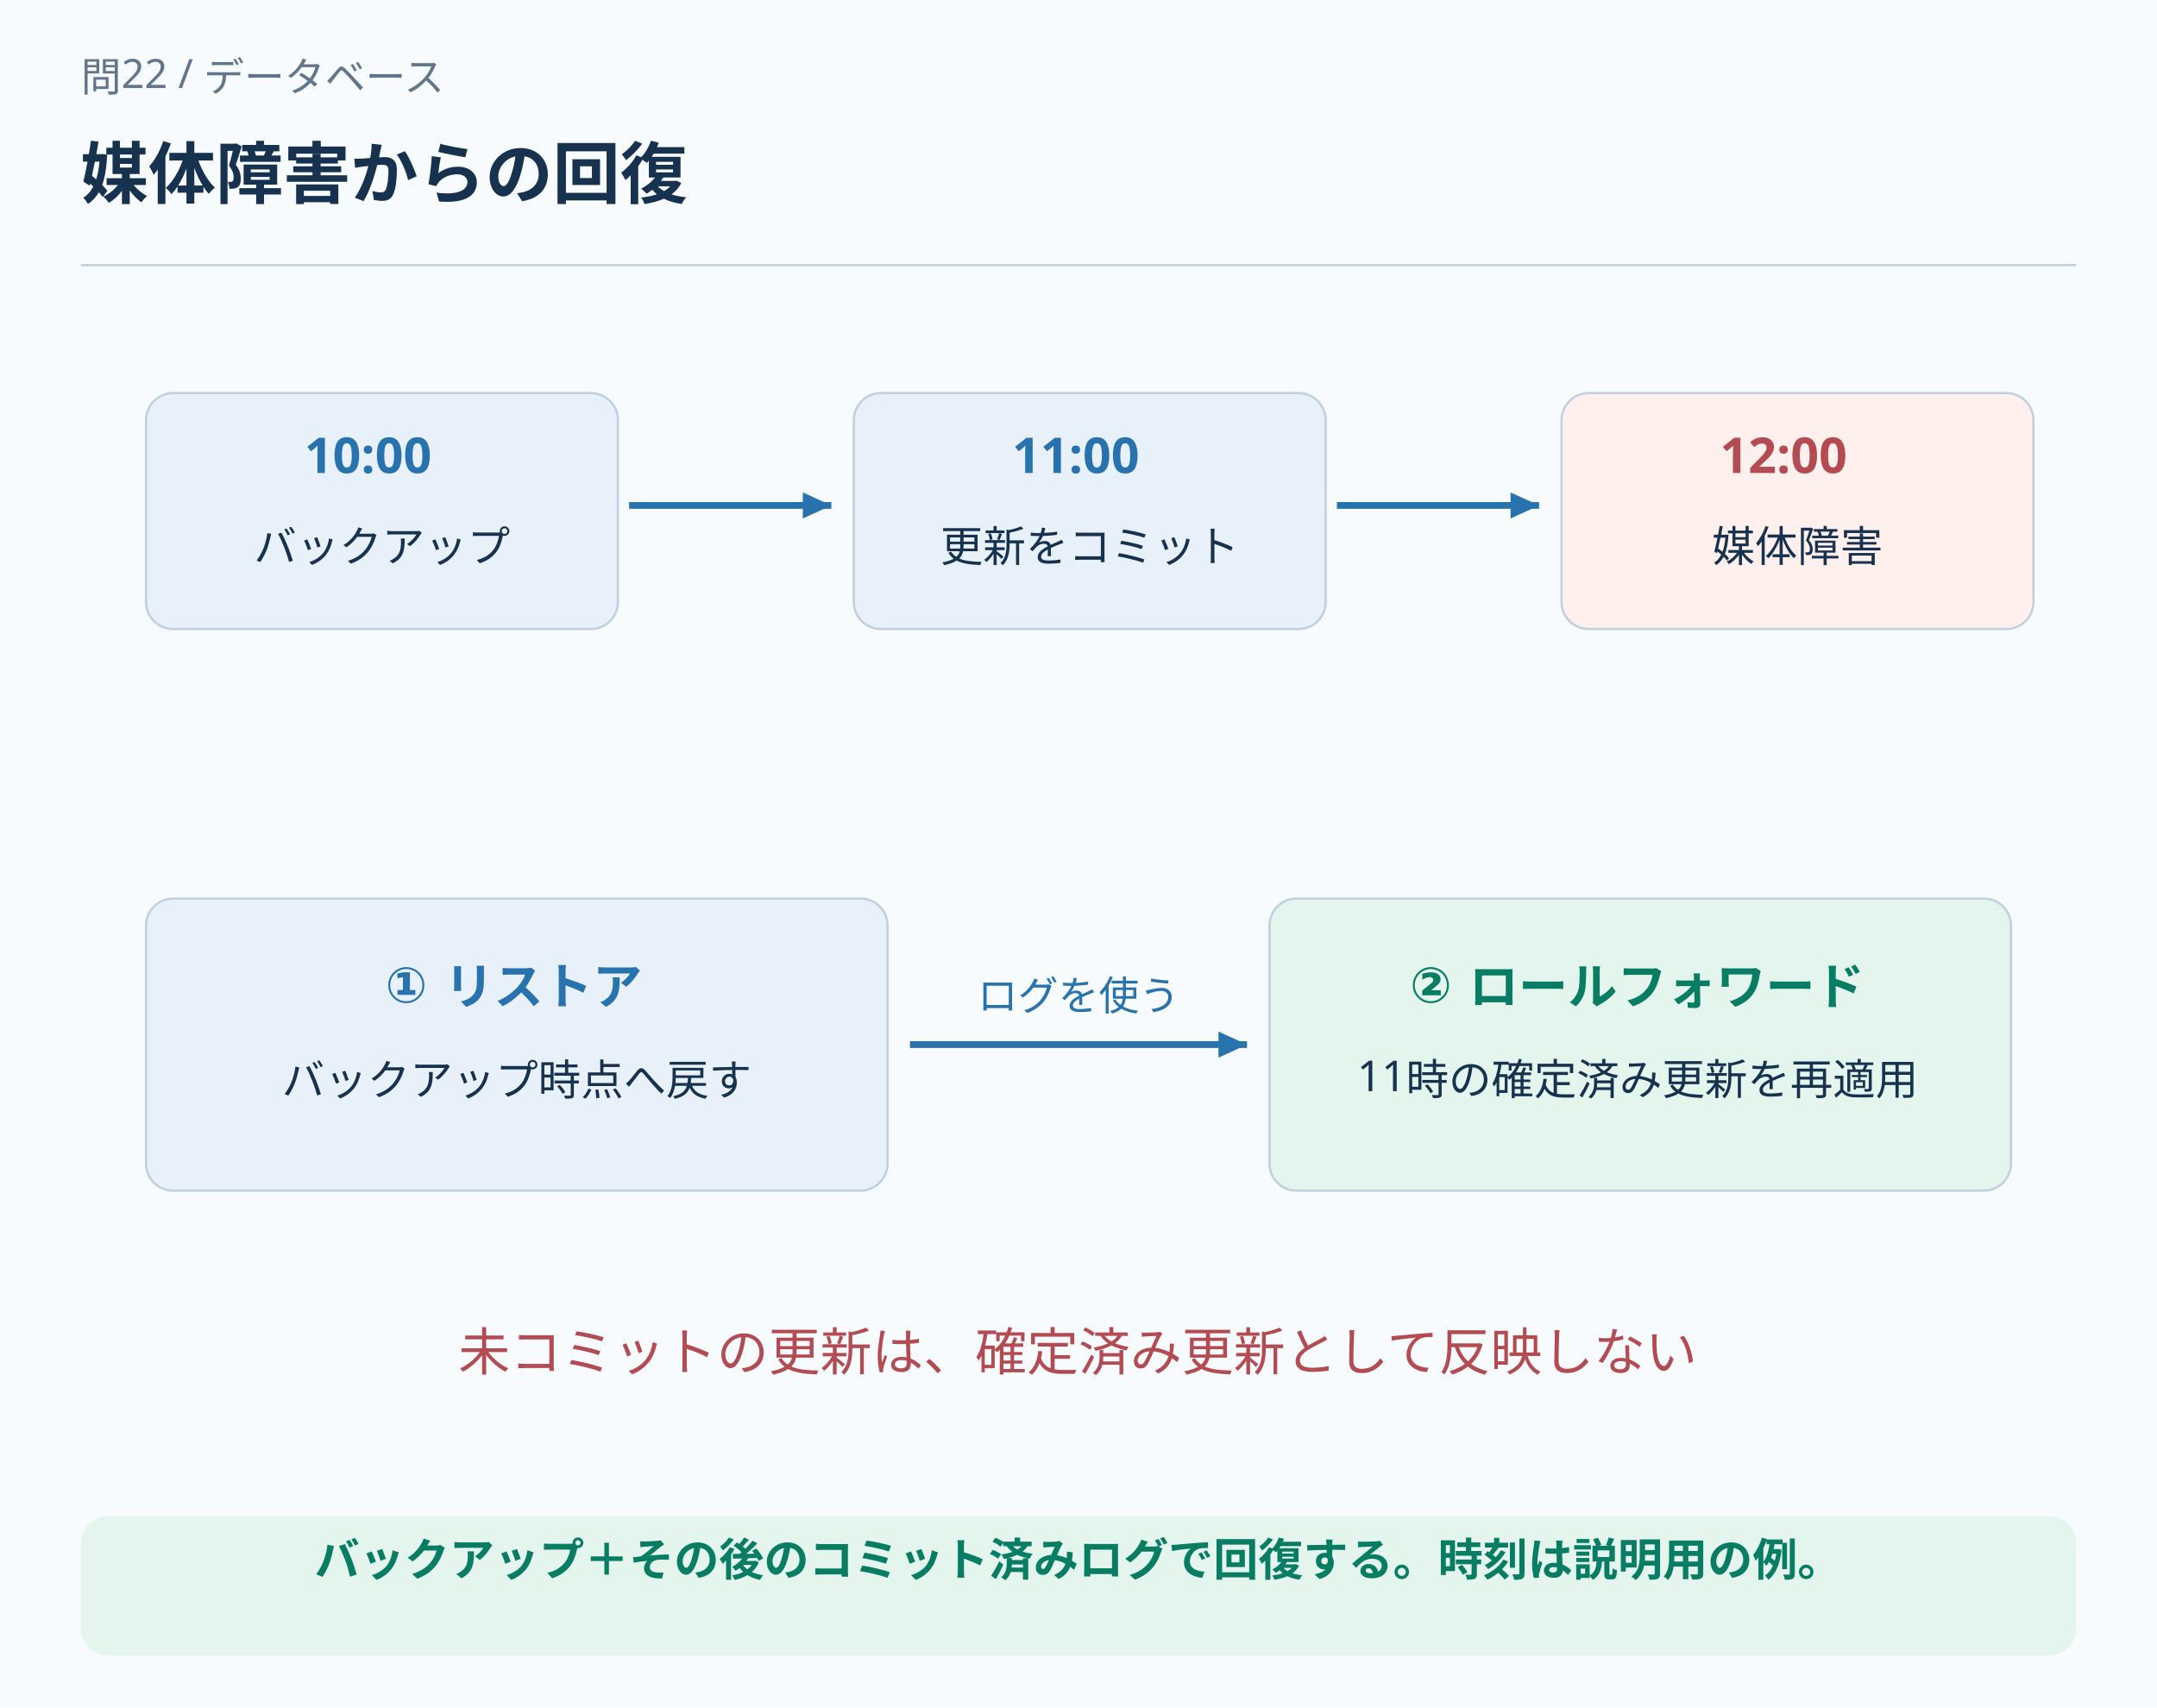
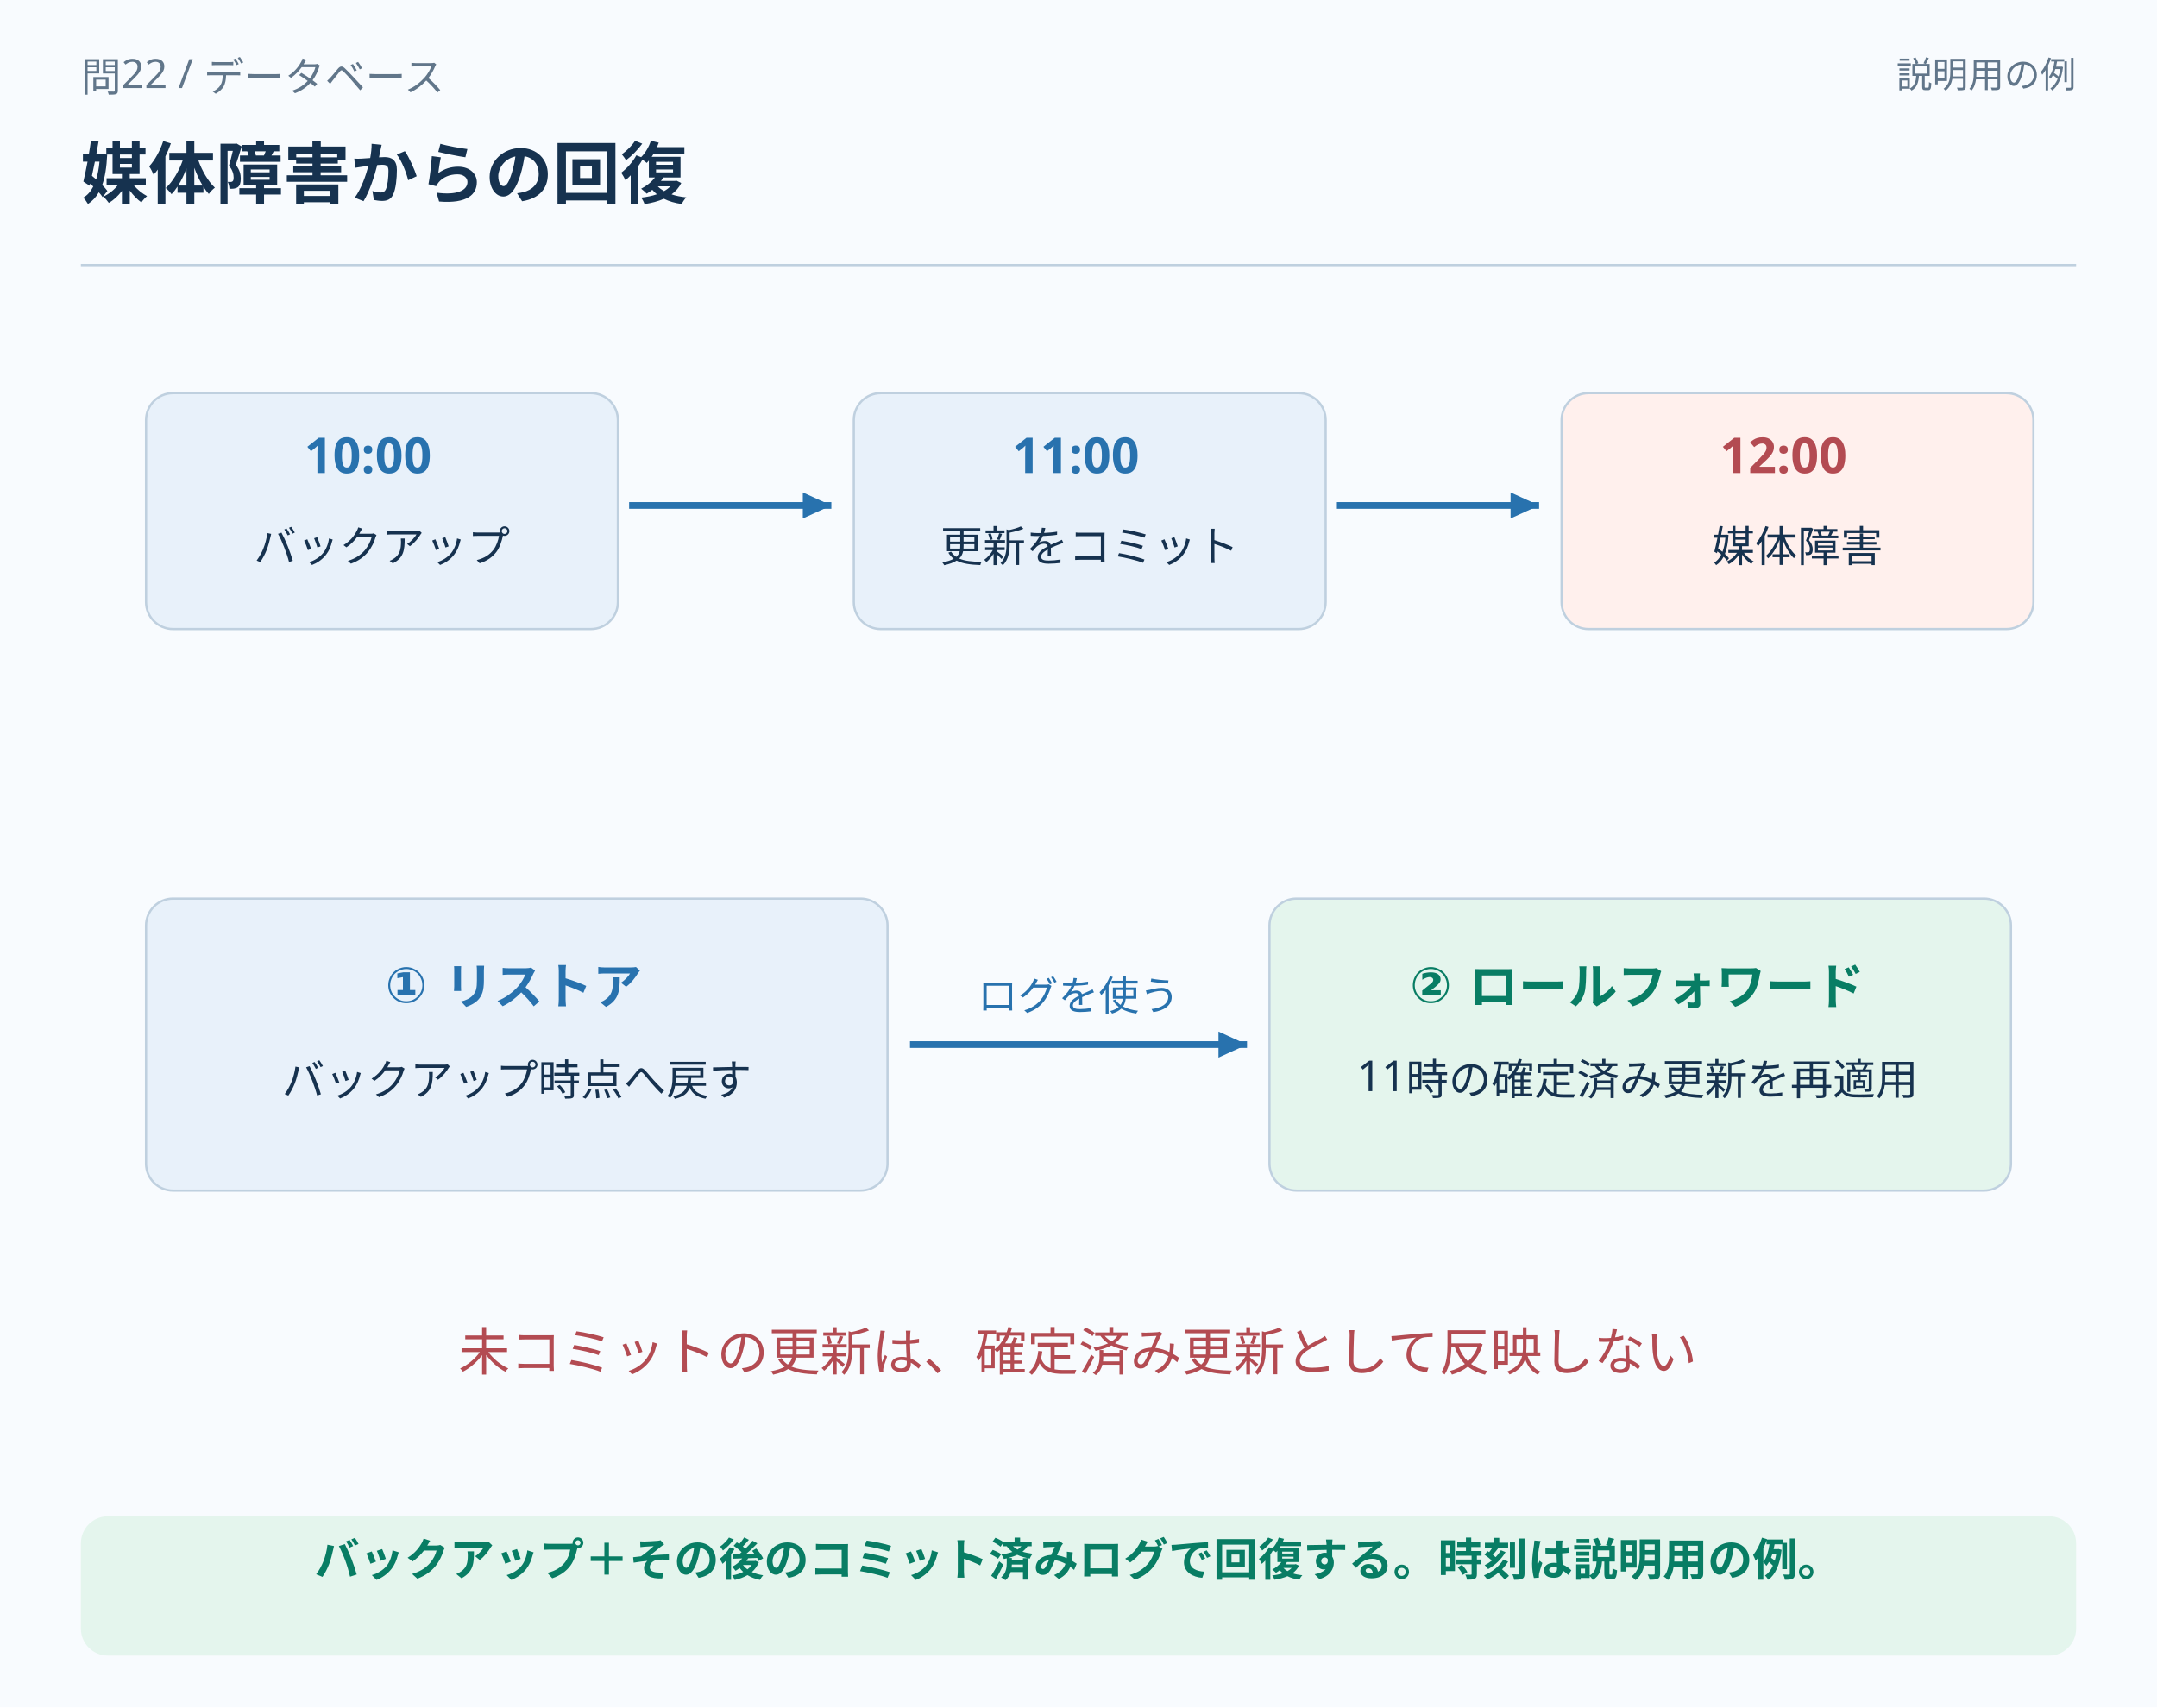
<svg xmlns="http://www.w3.org/2000/svg" viewBox="0 0 960 760" role="img" aria-labelledby="title22 desc22">
  <g font-family="Meiryo,Yu Gothic,sans-serif">
    <rect x="0" y="0" width="960" height="760" rx="0" fill="#f8fbfe" stroke="none" />
    <text x="36.00" y="25" font-size="18" fill="#61768a" font-weight="400" dominant-baseline="text-before-edge">問22  /  データベース</text>
    <text x="36.00" y="62" font-size="30" fill="#16324f" font-weight="700" dominant-baseline="text-before-edge">媒体障害からの回復</text>
    <line x1="36" y1="118" x2="924" y2="118" stroke="#bfd0df" stroke-width="1" />
    <rect x="65" y="175" width="210" height="105" rx="12" fill="#e8f1fa" stroke="#bfd0df" />
    <text x="135.50" y="193.5" font-size="22" fill="#2872ae" font-weight="700" dominant-baseline="text-before-edge">10:00</text>
    <text x="113.00" y="233.5" font-size="19" fill="#16324f" font-weight="400" dominant-baseline="text-before-edge">バックアップ</text>
    <rect x="380" y="175" width="210" height="105" rx="12" fill="#e8f1fa" stroke="#bfd0df" />
    <text x="450.50" y="193.5" font-size="22" fill="#2872ae" font-weight="700" dominant-baseline="text-before-edge">11:00</text>
    <text x="418.50" y="233.5" font-size="19" fill="#16324f" font-weight="400" dominant-baseline="text-before-edge">更新をコミット</text>
    <rect x="695" y="175" width="210" height="105" rx="12" fill="#fff0ed" stroke="#bfd0df" />
    <text x="765.50" y="193.5" font-size="22" fill="#b34b52" font-weight="700" dominant-baseline="text-before-edge">12:00</text>
    <text x="762.00" y="233.5" font-size="19" fill="#16324f" font-weight="400" dominant-baseline="text-before-edge">媒体障害</text>
    <line x1="280" y1="225" x2="370" y2="225" stroke="#2872ae" stroke-width="3" />
    <polygon points="370.0,225.0 357.3,230.8 357.3,219.2" fill="#2872ae" />
    <line x1="595" y1="225" x2="685" y2="225" stroke="#2872ae" stroke-width="3" />
    <polygon points="685.0,225.0 672.3,230.8 672.3,219.2" fill="#2872ae" />
    <rect x="65" y="400" width="330" height="130" rx="12" fill="#e8f1fa" stroke="#bfd0df" />
    <text x="171.50" y="431.0" font-size="22" fill="#2872ae" font-weight="700" dominant-baseline="text-before-edge">① リストア</text>
    <text x="125.50" y="471.0" font-size="19" fill="#16324f" font-weight="400" dominant-baseline="text-before-edge">バックアップ時点へ戻す</text>
    <rect x="565" y="400" width="330" height="130" rx="12" fill="#e4f5ed" stroke="#bfd0df" />
    <text x="627.50" y="431.0" font-size="22" fill="#087d64" font-weight="700" dominant-baseline="text-before-edge">② ロールフォワード</text>
    <text x="604.00" y="471.0" font-size="19" fill="#16324f" font-weight="400" dominant-baseline="text-before-edge">11時の確定済み更新を再適用</text>
    <line x1="405" y1="465" x2="555" y2="465" stroke="#2872ae" stroke-width="3" />
    <polygon points="555.0,465.0 542.3,470.8 542.3,459.2" fill="#2872ae" />
    <rect x="429.0" y="432.0" width="102.0" height="27" rx="3" fill="#f8fbfe" stroke="none" />
    <text x="435.00" y="434.0" font-size="18" fill="#2872ae" font-weight="400" dominant-baseline="text-before-edge">ログを使う</text>
    <text x="204.00" y="590" font-size="23" fill="#b34b52" font-weight="400" dominant-baseline="text-before-edge">未コミットの更新は、確定済み更新として反映しない</text>
    <rect x="36" y="675" width="888" height="62" rx="12" fill="#e4f5ed" stroke="none" />
    <text x="140.00" y="684" font-size="20" fill="#087d64" font-weight="700" dominant-baseline="text-before-edge">バックアップ＋その後のコミット済みログで回復する。時刻は説明用の例。</text>
+     <text x="924" y="25" font-size="16" fill="#61768a" text-anchor="end" dominant-baseline="text-before-edge">説明用の例</text>
  </g>
</svg>
